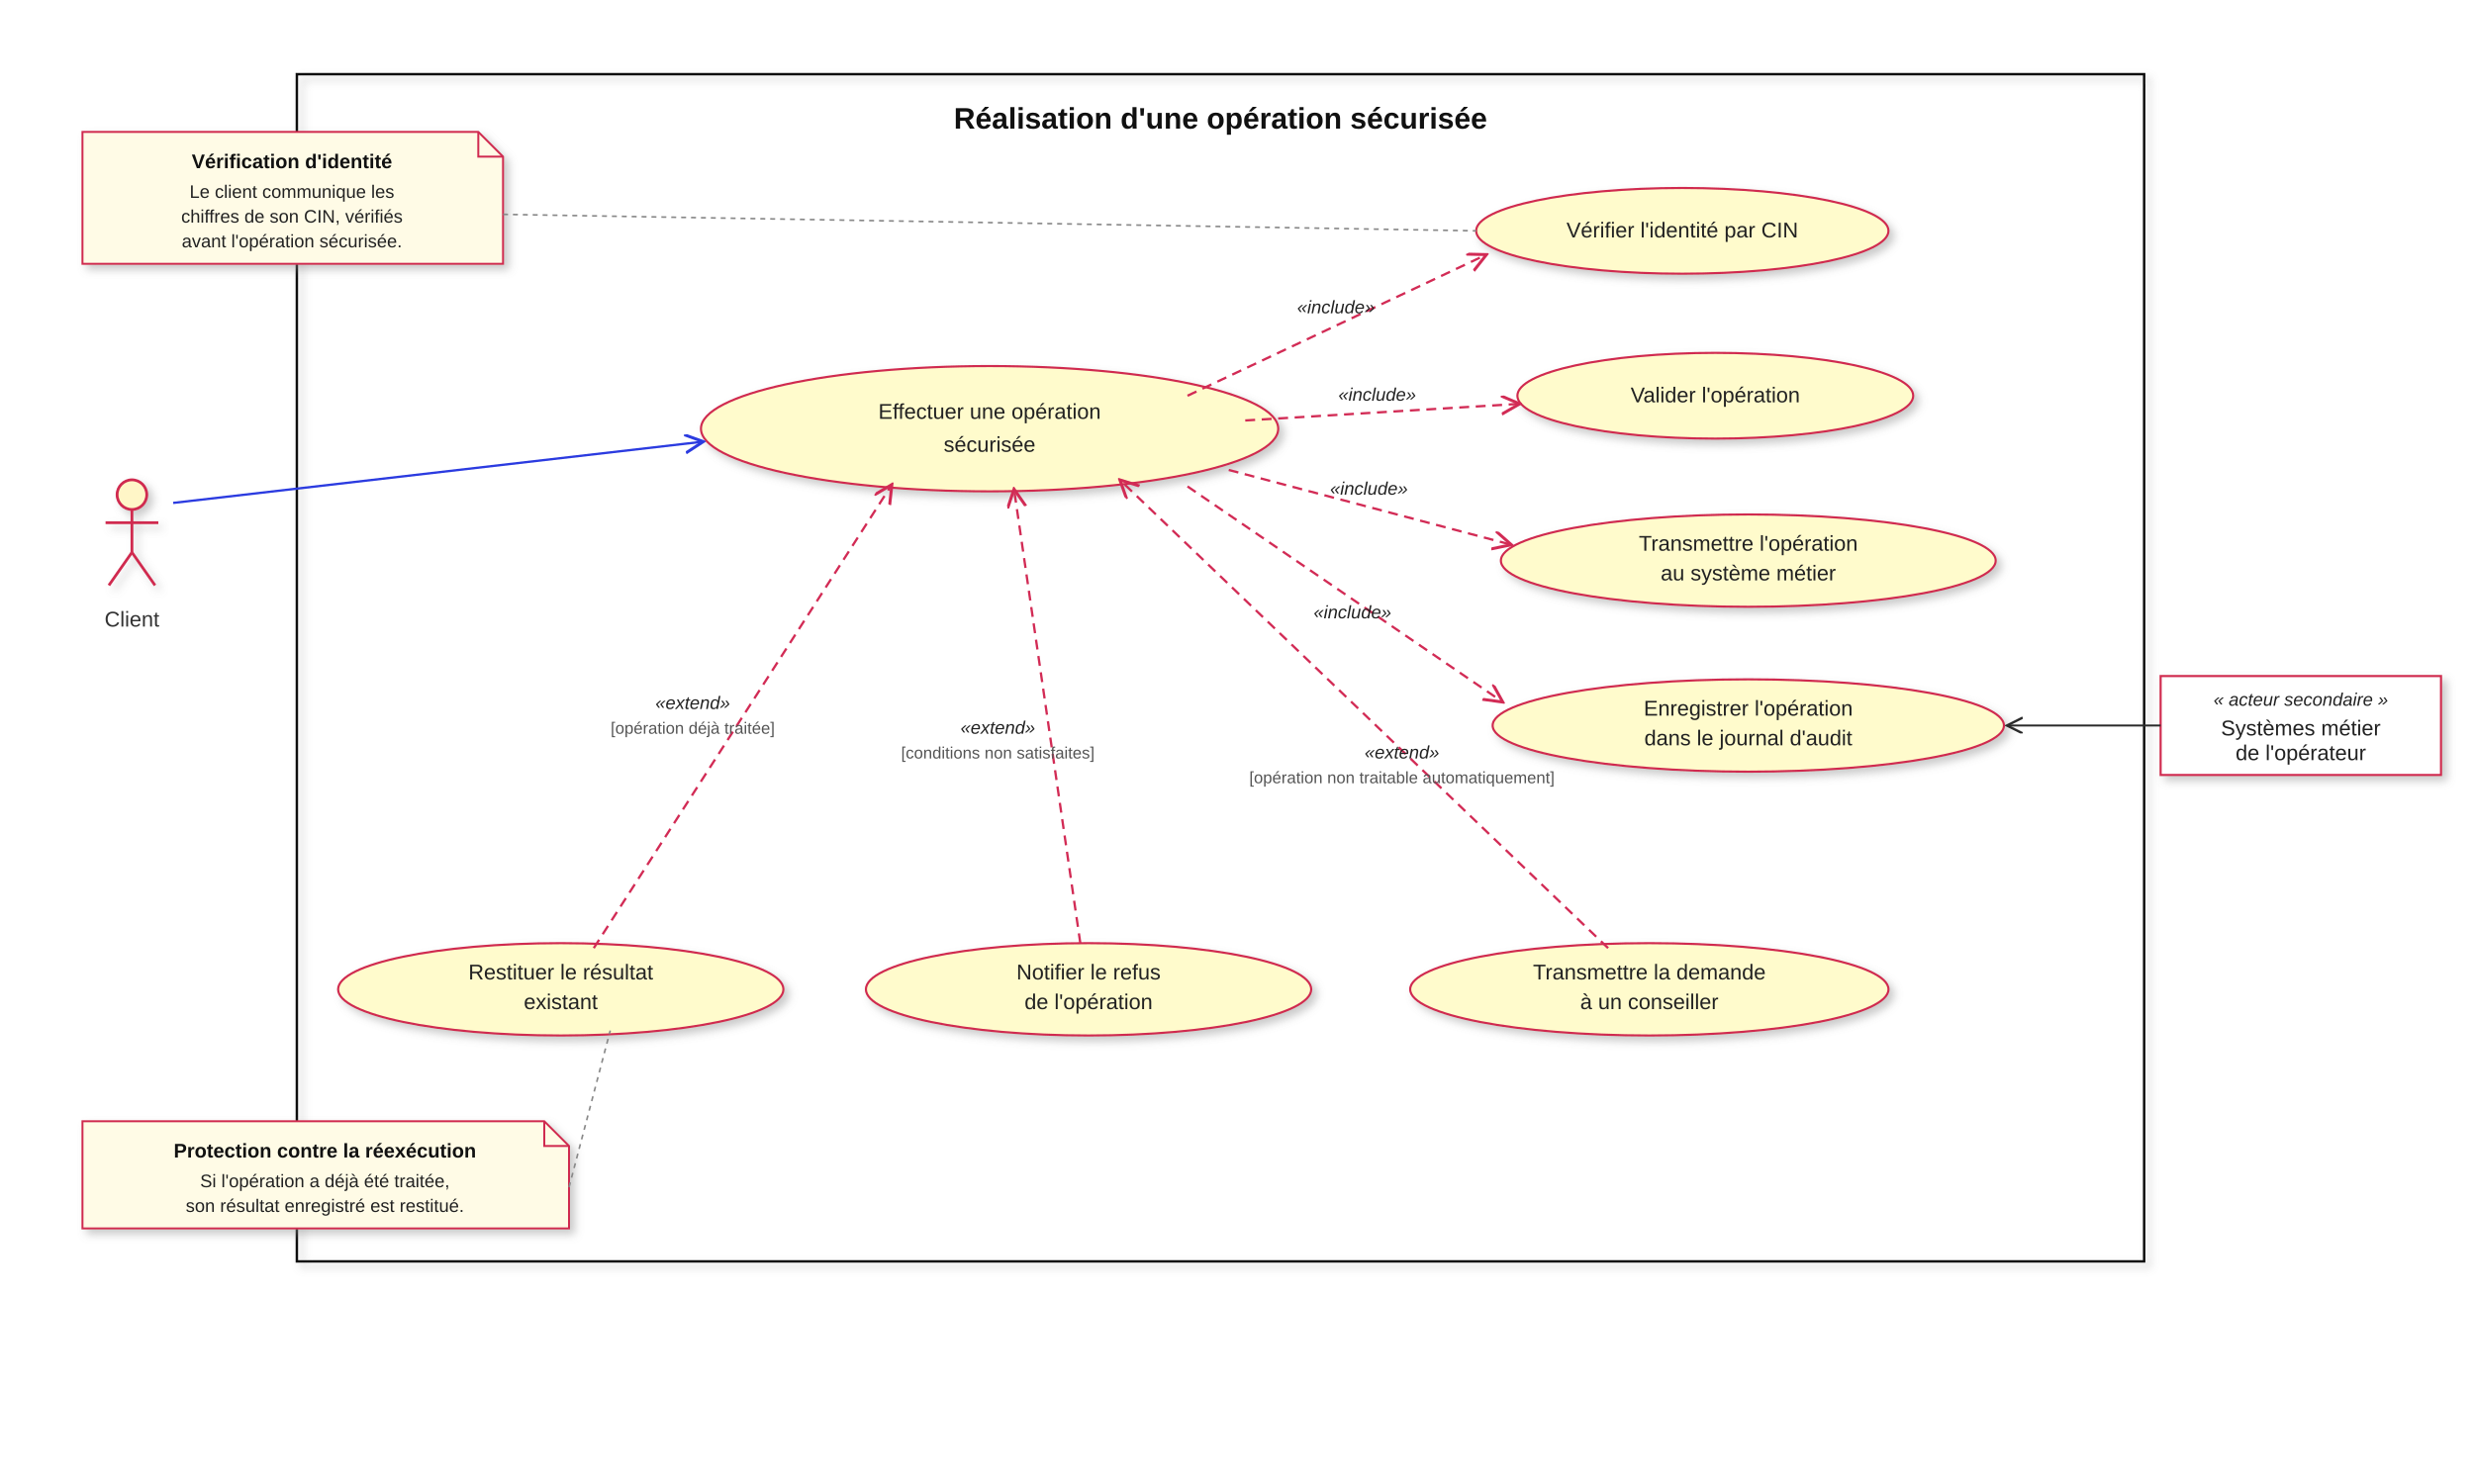
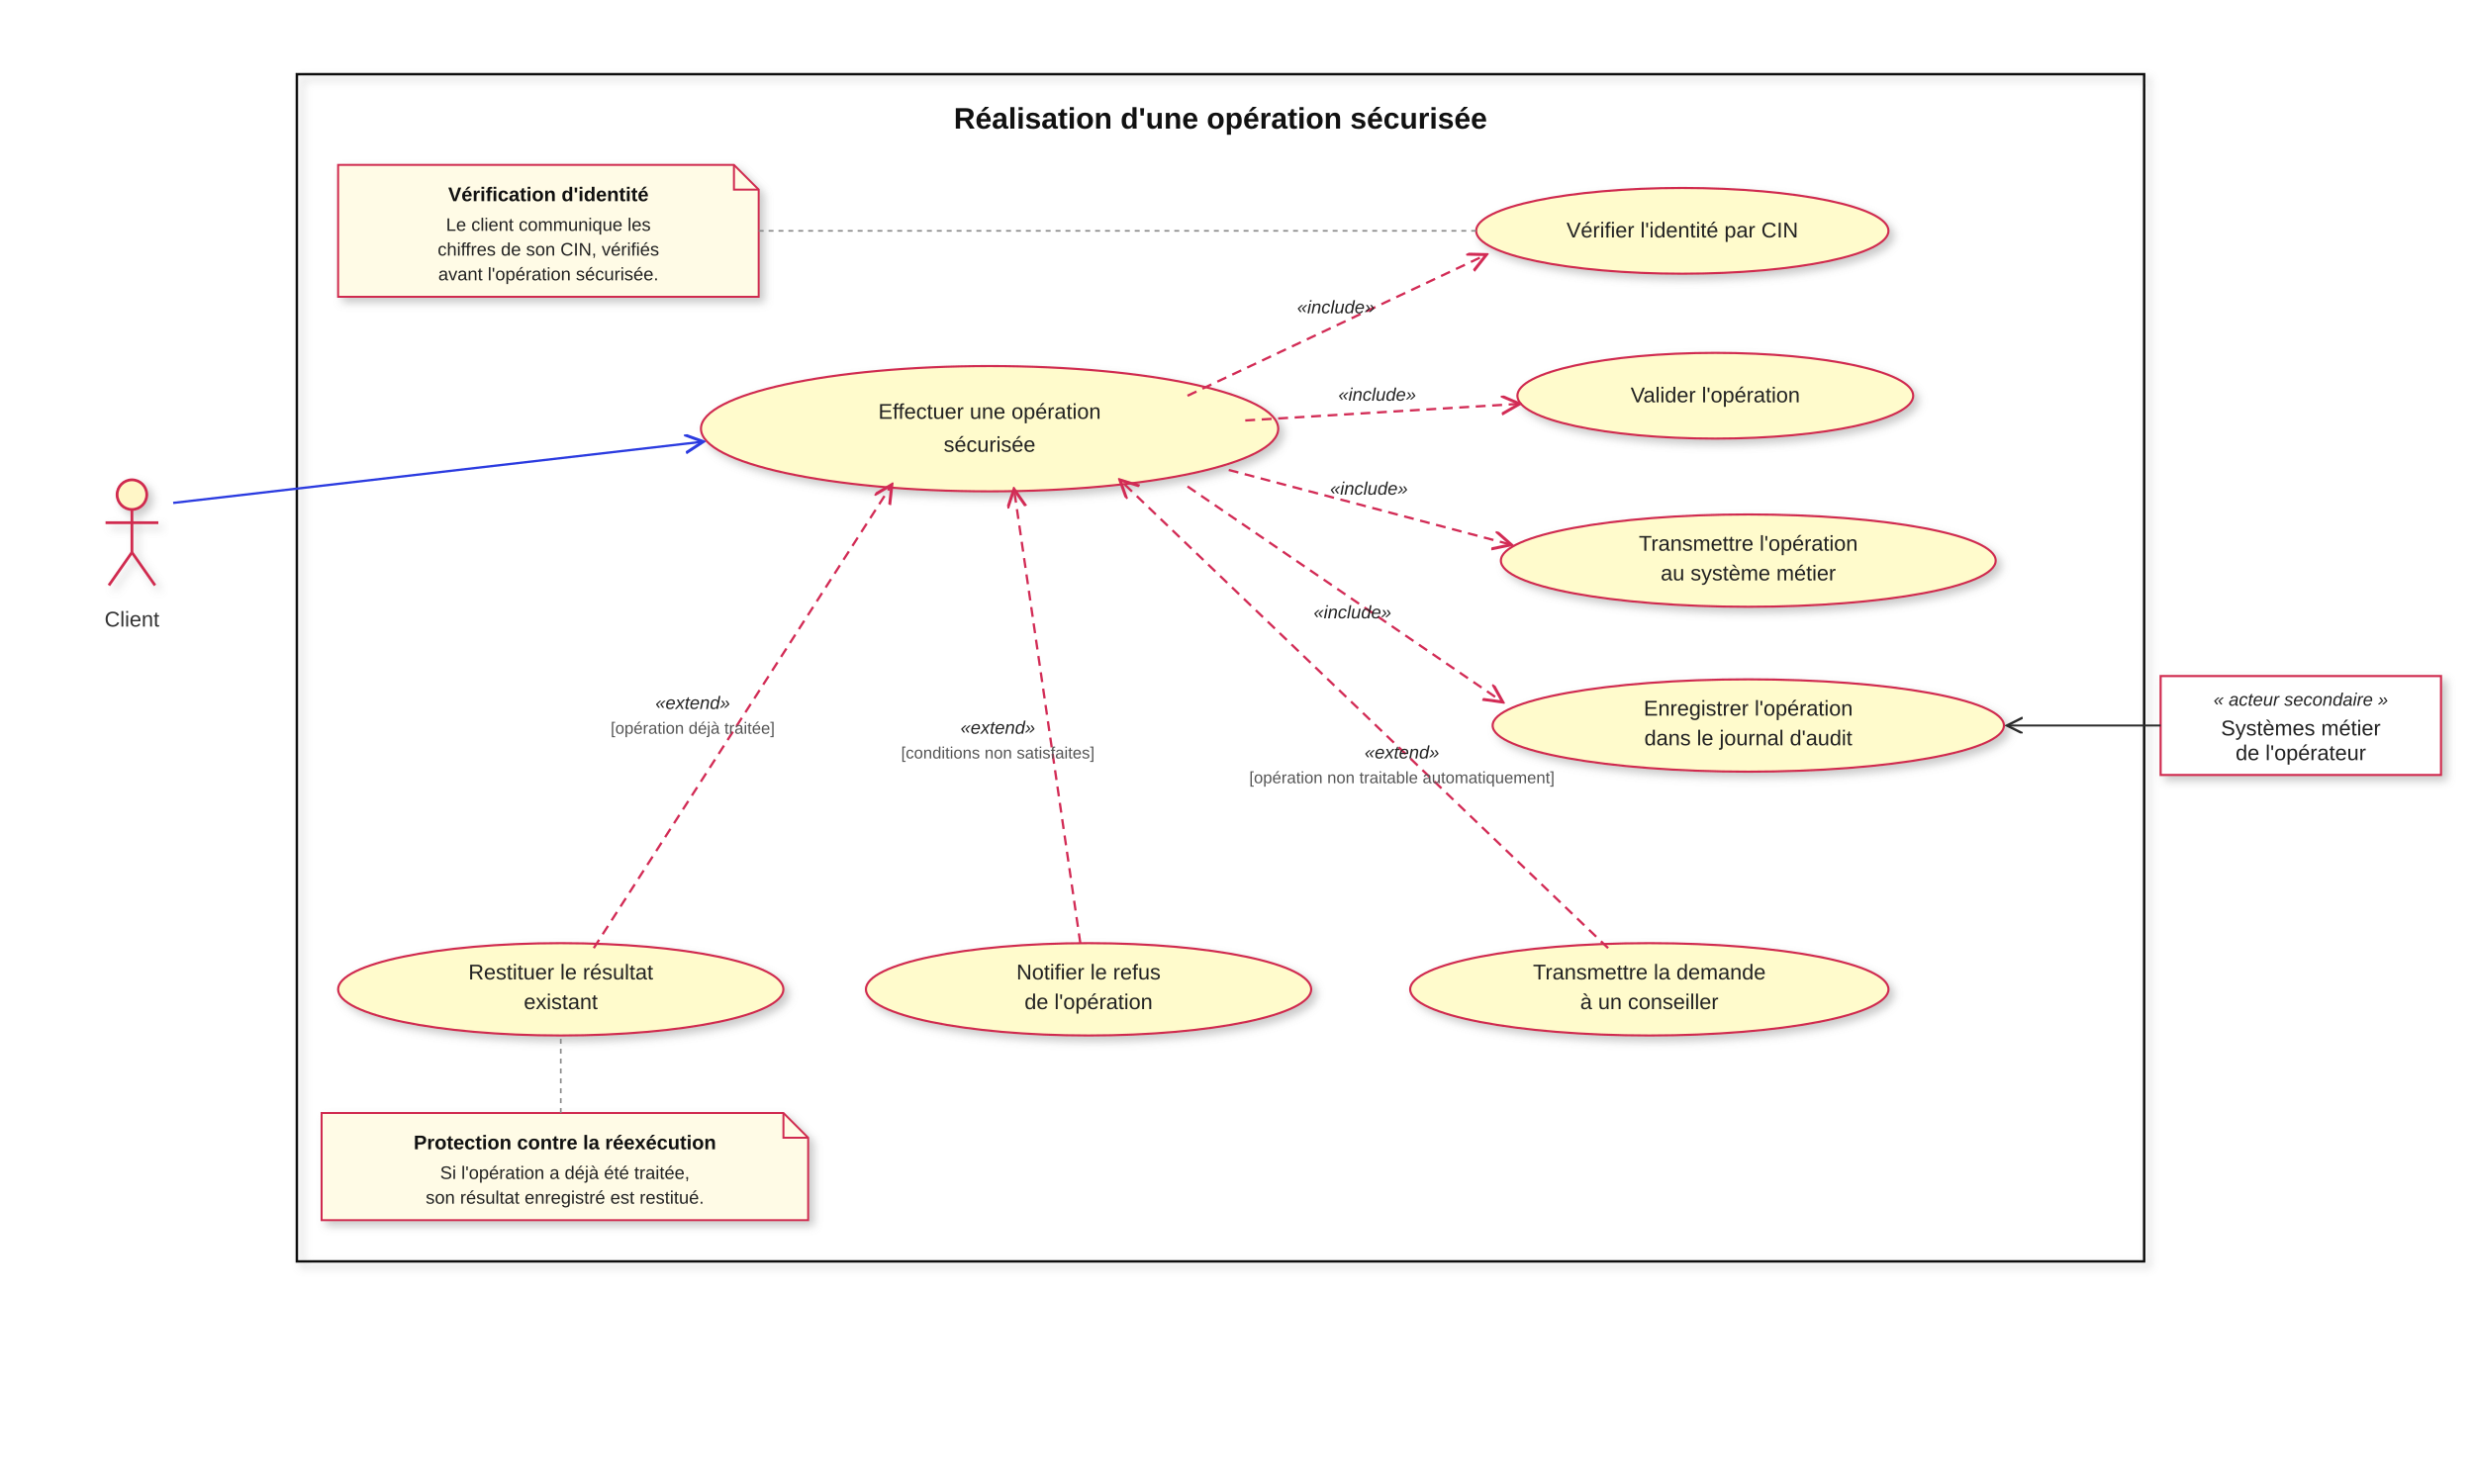
<svg xmlns="http://www.w3.org/2000/svg" width="1500" height="900" viewBox="0 0 1500 900">
  <rect width="1500" height="900" fill="#FFFFFF" />
  <defs>
    <style>
- text { font-family: Arial, Helvetica, sans-serif; }
- .title { font-size: 18px; font-weight: bold; fill: #111111; text-anchor: middle; }
- .ucname { font-size: 13px; fill: #222222; text-anchor: middle; }
- .actor { font-size: 13px; fill: #333333; text-anchor: middle; }
- .edge { font-size: 11px; fill: #222222; text-anchor: middle; font-style: italic; }
- .condition { font-size: 10px; fill: #555555; text-anchor: middle; }
- .stereo { font-size: 11px; fill: #222222; text-anchor: middle; font-style: italic; }
- .notetitle { font-size: 12px; font-weight: bold; fill: #111111; text-anchor: middle; }
- .notetext { font-size: 11px; fill: #222222; text-anchor: middle; }
- .bound { fill: none; stroke: #111111; stroke-width: 1.5; }
- .uc { fill: #FFFBCC; stroke: #D02A50; stroke-width: 1.3; }
- .act { fill: none; stroke: #D02A50; stroke-width: 1.7; }
- .sys { fill: #FFFFFF; stroke: #D02A50; stroke-width: 1.3; }
- .note { fill: #FFFBE6; stroke: #D02A50; stroke-width: 1.2; }
- .notefold { fill: none; stroke: #D02A50; stroke-width: 1.2; }
- .lB { fill: none; stroke: #2B3BE0; stroke-width: 1.4; }
- .lK { fill: none; stroke: #2B2B2B; stroke-width: 1.2; }
- .lCd { fill: none; stroke: #D22B55; stroke-width: 1.4; stroke-dasharray: 6,4; }
- .lN { fill: none; stroke: #888888; stroke-width: 1; stroke-dasharray: 3,3; }
- </style>
+       text { font-family: Arial, Helvetica, sans-serif; }
+       .title { font-size: 18px; font-weight: bold; fill: #111111; text-anchor: middle; }
+       .ucname { font-size: 13px; fill: #222222; text-anchor: middle; }
+       .actor { font-size: 13px; fill: #333333; text-anchor: middle; }
+       .edge { font-size: 11px; fill: #222222; text-anchor: middle; font-style: italic; }
+       .condition { font-size: 10px; fill: #555555; text-anchor: middle; }
+       .stereo { font-size: 11px; fill: #222222; text-anchor: middle; font-style: italic; }
+       .notetitle { font-size: 12px; font-weight: bold; fill: #111111; text-anchor: middle; }
+       .notetext { font-size: 11px; fill: #222222; text-anchor: middle; }
+       .bound { fill: none; stroke: #111111; stroke-width: 1.5; }
+       .uc { fill: #FFFBCC; stroke: #D02A50; stroke-width: 1.3; }
+       .act { fill: none; stroke: #D02A50; stroke-width: 1.7; }
+       .sys { fill: #FFFFFF; stroke: #D02A50; stroke-width: 1.3; }
+       .note { fill: #FFFBE6; stroke: #D02A50; stroke-width: 1.2; }
+       .notefold { fill: none; stroke: #D02A50; stroke-width: 1.2; }
+       .lB { fill: none; stroke: #2B3BE0; stroke-width: 1.4; }
+       .lK { fill: none; stroke: #2B2B2B; stroke-width: 1.2; }
+       .lCd { fill: none; stroke: #D22B55; stroke-width: 1.4; stroke-dasharray: 6,4; }
+       .lN { fill: none; stroke: #888888; stroke-width: 1; stroke-dasharray: 3,3; }
+     </style>
    <filter id="ds" x="-20%" y="-20%" width="140%" height="140%">
      <feDropShadow dx="3" dy="3" stdDeviation="2.5" flood-color="#8A8A8A" flood-opacity="0.45" />
    </filter>
    <marker id="aB" markerWidth="9" markerHeight="9" refX="7" refY="4" orient="auto">
      <path d="M0 0 L8 4 L0 8" fill="none" stroke="#2B3BE0" stroke-width="1.3" />
    </marker>
    <marker id="aK" markerWidth="9" markerHeight="9" refX="7" refY="4" orient="auto">
      <path d="M0 0 L8 4 L0 8" fill="none" stroke="#2B2B2B" stroke-width="1.2" />
    </marker>
    <marker id="aC" markerWidth="9" markerHeight="9" refX="7" refY="4" orient="auto">
      <path d="M0 0 L8 4 L0 8" fill="none" stroke="#D22B55" stroke-width="1.3" />
    </marker>
  </defs>
  <rect x="180" y="45" width="1120" height="720" class="bound" filter="url(#ds)" />
  <text x="740" y="78" class="title">Réalisation d'une opération sécurisée</text>
  <g class="act" filter="url(#ds)">
    <circle cx="80" cy="300" r="9" fill="#FFF6C7" />
    <path d="M80 309 L80 335" />
    <path d="M64 317 L96 317" />
    <path d="M80 335 L66 355" />
    <path d="M80 335 L94 355" />
  </g>
  <text x="80" y="380" class="actor">Client</text>
  <ellipse cx="600" cy="260" rx="175" ry="38" class="uc" filter="url(#ds)" />
  <text x="600" y="254" class="ucname">Effectuer une opération</text>
  <text x="600" y="274" class="ucname">sécurisée</text>
  <ellipse cx="1020" cy="140" rx="125" ry="26" class="uc" filter="url(#ds)" />
  <text x="1020" y="144" class="ucname">Vérifier l'identité par CIN</text>
  <ellipse cx="1040" cy="240" rx="120" ry="26" class="uc" filter="url(#ds)" />
  <text x="1040" y="244" class="ucname">Valider l'opération</text>
  <ellipse cx="1060" cy="340" rx="150" ry="28" class="uc" filter="url(#ds)" />
  <text x="1060" y="334" class="ucname">Transmettre l'opération</text>
  <text x="1060" y="352" class="ucname">au système métier</text>
  <ellipse cx="1060" cy="440" rx="155" ry="28" class="uc" filter="url(#ds)" />
  <text x="1060" y="434" class="ucname">Enregistrer l'opération</text>
  <text x="1060" y="452" class="ucname">dans le journal d'audit</text>
  <ellipse cx="340" cy="600" rx="135" ry="28" class="uc" filter="url(#ds)" />
  <text x="340" y="594" class="ucname">Restituer le résultat</text>
  <text x="340" y="612" class="ucname">existant</text>
  <ellipse cx="660" cy="600" rx="135" ry="28" class="uc" filter="url(#ds)" />
  <text x="660" y="594" class="ucname">Notifier le refus</text>
  <text x="660" y="612" class="ucname">de l'opération</text>
  <ellipse cx="1000" cy="600" rx="145" ry="28" class="uc" filter="url(#ds)" />
  <text x="1000" y="594" class="ucname">Transmettre la demande</text>
  <text x="1000" y="612" class="ucname">à un conseiller</text>
  <rect x="1310" y="410" width="170" height="60" class="sys" filter="url(#ds)" />
  <text x="1395" y="428" class="stereo">« acteur secondaire »</text>
  <text x="1395" y="446" class="ucname">Systèmes métier</text>
  <text x="1395" y="461" class="ucname">de l'opérateur</text>
-   <path d="M50 80 L290 80 L305 95 L305 160 L50 160 Z" class="note" filter="url(#ds)" />
-   <path d="M290 80 L290 95 L305 95" class="notefold" />
-   <text x="177" y="102" class="notetitle">Vérification d'identité</text>
-   <text x="177" y="120" class="notetext">Le client communique les</text>
-   <text x="177" y="135" class="notetext">chiffres de son CIN, vérifiés</text>
-   <text x="177" y="150" class="notetext">avant l'opération sécurisée.</text>
-   <path d="M50 680 L330 680 L345 695 L345 745 L50 745 Z" class="note" filter="url(#ds)" />
-   <path d="M330 680 L330 695 L345 695" class="notefold" />
-   <text x="197" y="702" class="notetitle">Protection contre la réexécution</text>
-   <text x="197" y="720" class="notetext">Si l'opération a déjà été traitée,</text>
-   <text x="197" y="735" class="notetext">son résultat enregistré est restitué.</text>
+   <path d="M205 100 L445 100 L460 115 L460 180 L205 180 Z" class="note" filter="url(#ds)" />
+   <path d="M445 100 L445 115 L460 115" class="notefold" />
+   <text x="332.5" y="122" class="notetitle">Vérification d'identité</text>
+   <text x="332.5" y="140" class="notetext">Le client communique les</text>
+   <text x="332.5" y="155" class="notetext">chiffres de son CIN, vérifiés</text>
+   <text x="332.5" y="170" class="notetext">avant l'opération sécurisée.</text>
+   <path d="M195 675 L475 675 L490 690 L490 740 L195 740 Z" class="note" filter="url(#ds)" />
+   <path d="M475 675 L475 690 L490 690" class="notefold" />
+   <text x="342.5" y="697" class="notetitle">Protection contre la réexécution</text>
+   <text x="342.5" y="715" class="notetext">Si l'opération a déjà été traitée,</text>
+   <text x="342.5" y="730" class="notetext">son résultat enregistré est restitué.</text>
  <path d="M105 305 L425 268" class="lB" marker-end="url(#aB)" />
  <path d="M720 240 L900 155" class="lCd" marker-end="url(#aC)" />
  <text x="810" y="190" class="edge">«include»</text>
  <path d="M755 255 L920 245" class="lCd" marker-end="url(#aC)" />
  <text x="835" y="243" class="edge">«include»</text>
  <path d="M745 285 L915 330" class="lCd" marker-end="url(#aC)" />
  <text x="830" y="300" class="edge">«include»</text>
  <path d="M720 295 L910 425" class="lCd" marker-end="url(#aC)" />
  <text x="820" y="375" class="edge">«include»</text>
  <path d="M360 575 L540 295" class="lCd" marker-end="url(#aC)" />
  <text x="420" y="430" class="edge">«extend»</text>
  <text x="420" y="445" class="condition">[opération déjà traitée]</text>
  <path d="M655 572 L615 298" class="lCd" marker-end="url(#aC)" />
  <text x="605" y="445" class="edge">«extend»</text>
  <text x="605" y="460" class="condition">[conditions non satisfaites]</text>
  <path d="M975 575 L680 292" class="lCd" marker-end="url(#aC)" />
  <text x="850" y="460" class="edge">«extend»</text>
  <text x="850" y="475" class="condition">[opération non traitable automatiquement]</text>
  <path d="M1310 440 L1218 440" class="lK" marker-end="url(#aK)" />
-   <path d="M305 130 L895 140" class="lN" />
-   <path d="M345 720 L370 625" class="lN" />
+   <path d="M460 140 L895 140" class="lN" />
+   <path d="M340 675 L340 628" class="lN" />
</svg>
